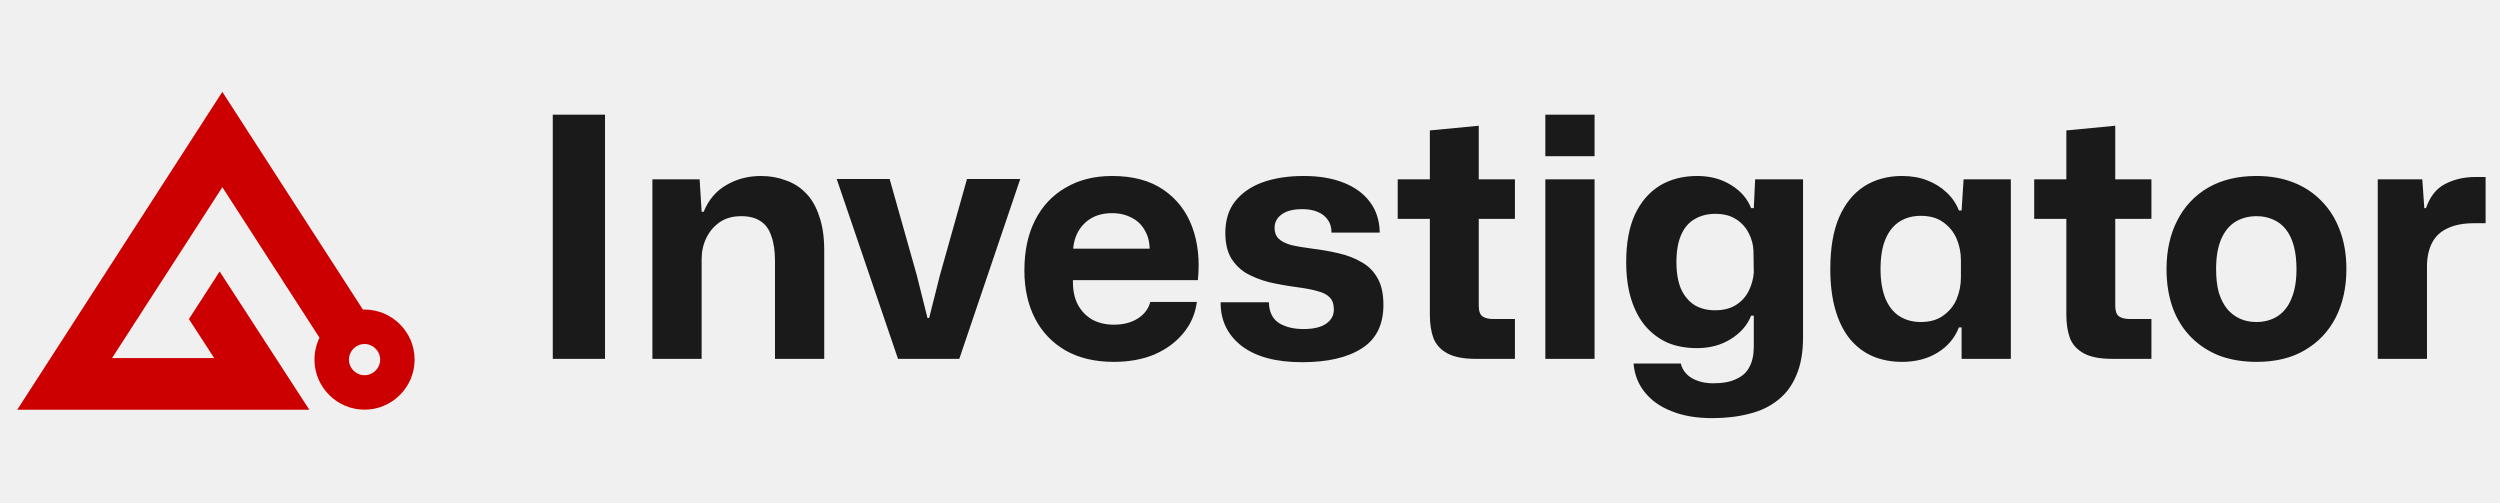
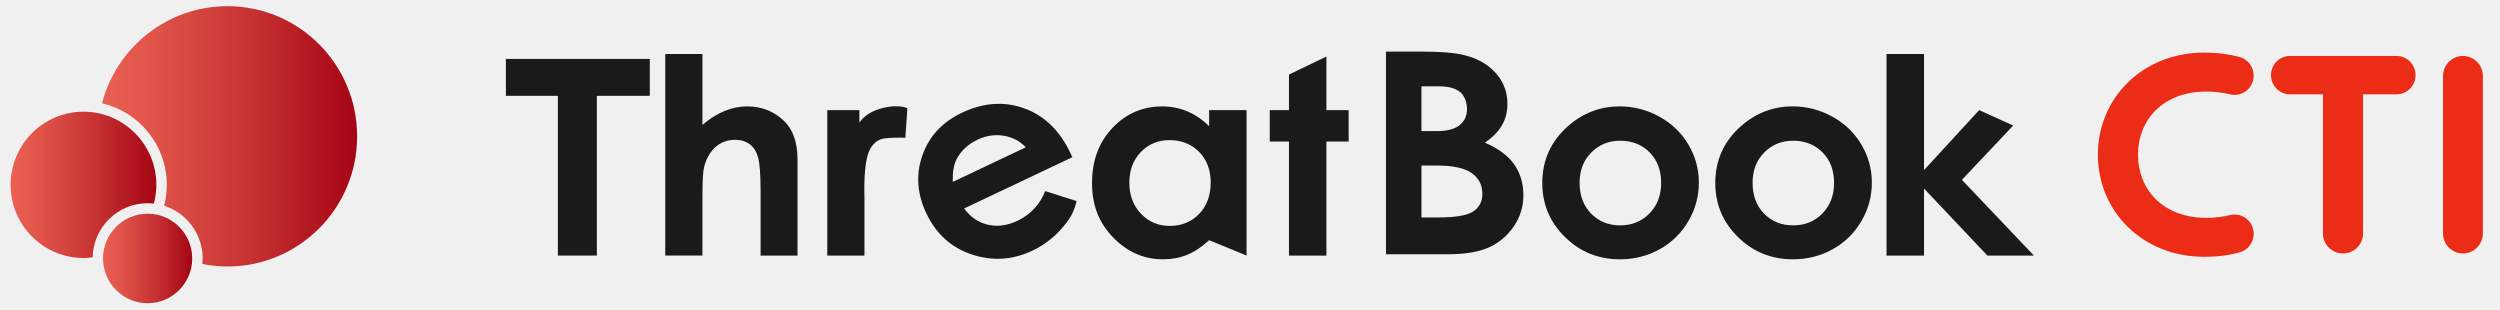
- <svg xmlns="http://www.w3.org/2000/svg" width="209" height="42" viewBox="0 0 209 42" fill="none">
-   <path d="M30.474 25.878C30.427 25.878 30.384 25.878 30.337 25.878L18.587 7.68L1.44 34.255H25.859L18.363 22.696L15.793 26.674L17.906 29.935H9.367L10.526 28.139L13.626 23.333H13.63L16.196 19.358L16.387 19.063L18.587 15.647L26.712 28.236C26.442 28.787 26.291 29.41 26.291 30.065C26.291 32.369 28.17 34.248 30.474 34.248C32.778 34.248 34.661 32.369 34.661 30.065C34.661 27.761 32.782 25.878 30.474 25.878ZM30.474 31.368C29.758 31.368 29.171 30.781 29.171 30.065C29.171 29.348 29.758 28.758 30.474 28.758C31.19 28.758 31.781 29.345 31.781 30.065C31.781 30.785 31.194 31.368 30.474 31.368Z" fill="#CC0000" />
-   <path d="M46.212 30V9.588H50.58V30H46.212ZM54.541 30V14.992H58.489L58.657 17.708H58.825C59.236 16.7 59.871 15.953 60.729 15.468C61.588 14.964 62.549 14.712 63.613 14.712C64.36 14.712 65.051 14.833 65.685 15.076C66.339 15.3 66.899 15.655 67.365 16.14C67.851 16.625 68.224 17.269 68.485 18.072C68.765 18.856 68.905 19.808 68.905 20.928V30H64.789V21.824C64.789 20.984 64.687 20.284 64.481 19.724C64.295 19.164 63.996 18.753 63.585 18.492C63.175 18.212 62.633 18.072 61.961 18.072C61.252 18.072 60.655 18.24 60.169 18.576C59.684 18.912 59.311 19.351 59.049 19.892C58.788 20.433 58.657 21.021 58.657 21.656V30H54.541ZM75.073 30L69.949 14.964H74.373L76.641 23L77.537 26.584H77.677L78.573 23.028L80.841 14.964H85.293L80.197 30H75.073ZM93.114 30.252C91.546 30.252 90.201 29.935 89.082 29.3C87.98 28.665 87.131 27.779 86.534 26.64C85.936 25.483 85.638 24.139 85.638 22.608C85.638 20.984 85.936 19.584 86.534 18.408C87.131 17.232 87.98 16.327 89.082 15.692C90.183 15.039 91.48 14.712 92.974 14.712C94.71 14.712 96.138 15.095 97.257 15.86C98.377 16.625 99.18 17.661 99.665 18.968C100.151 20.275 100.31 21.759 100.142 23.42H89.698C89.679 24.204 89.809 24.876 90.09 25.436C90.388 25.996 90.799 26.425 91.322 26.724C91.844 27.004 92.442 27.144 93.114 27.144C93.897 27.144 94.56 26.976 95.102 26.64C95.662 26.285 96.016 25.819 96.165 25.24H100.058C99.927 26.248 99.544 27.125 98.909 27.872C98.293 28.619 97.491 29.207 96.501 29.636C95.512 30.047 94.383 30.252 93.114 30.252ZM89.698 21.236L89.334 20.788H96.474L96.109 21.236C96.147 20.452 96.025 19.817 95.746 19.332C95.484 18.828 95.111 18.455 94.626 18.212C94.14 17.951 93.59 17.82 92.974 17.82C92.302 17.82 91.723 17.96 91.237 18.24C90.752 18.52 90.37 18.921 90.09 19.444C89.828 19.948 89.698 20.545 89.698 21.236ZM108.85 30.28C106.666 30.28 104.977 29.823 103.782 28.908C102.606 27.975 102.028 26.761 102.046 25.268H106.078C106.097 26.071 106.377 26.649 106.918 27.004C107.46 27.34 108.141 27.508 108.962 27.508C109.802 27.508 110.437 27.359 110.866 27.06C111.296 26.761 111.51 26.369 111.51 25.884C111.51 25.436 111.398 25.1 111.174 24.876C110.95 24.633 110.614 24.456 110.166 24.344C109.718 24.213 109.14 24.101 108.43 24.008C107.59 23.896 106.806 23.756 106.078 23.588C105.369 23.401 104.734 23.149 104.174 22.832C103.633 22.496 103.204 22.057 102.886 21.516C102.588 20.975 102.438 20.293 102.438 19.472C102.438 18.408 102.709 17.531 103.25 16.84C103.81 16.131 104.576 15.599 105.546 15.244C106.536 14.889 107.684 14.712 108.99 14.712C110.278 14.712 111.389 14.899 112.322 15.272C113.274 15.645 114.012 16.187 114.534 16.896C115.057 17.587 115.328 18.436 115.346 19.444H111.314C111.314 19.015 111.212 18.66 111.006 18.38C110.801 18.081 110.512 17.857 110.138 17.708C109.784 17.559 109.364 17.484 108.878 17.484C108.113 17.484 107.534 17.633 107.142 17.932C106.75 18.212 106.554 18.585 106.554 19.052C106.554 19.425 106.666 19.724 106.89 19.948C107.114 20.172 107.46 20.349 107.926 20.48C108.393 20.592 108.99 20.695 109.718 20.788C110.484 20.881 111.221 21.012 111.93 21.18C112.658 21.348 113.302 21.6 113.862 21.936C114.422 22.253 114.861 22.701 115.178 23.28C115.496 23.84 115.654 24.577 115.654 25.492C115.654 27.153 115.048 28.367 113.834 29.132C112.64 29.897 110.978 30.28 108.85 30.28ZM123.372 30C122.364 30 121.58 29.851 121.02 29.552C120.46 29.253 120.068 28.833 119.844 28.292C119.639 27.732 119.536 27.079 119.536 26.332V18.296H116.848V14.992H119.536V10.904L123.624 10.512V14.992H126.648V18.296H123.624V25.548C123.624 25.996 123.727 26.295 123.932 26.444C124.138 26.593 124.436 26.668 124.828 26.668H126.648V30H123.372ZM129.19 30V14.992H133.306V30H129.19ZM129.19 13.06V9.588H133.306V13.06H129.19ZM143.146 34.956C141.821 34.956 140.682 34.76 139.73 34.368C138.778 33.995 138.031 33.463 137.49 32.772C136.949 32.1 136.641 31.307 136.566 30.392H140.514C140.589 30.709 140.738 30.989 140.962 31.232C141.205 31.493 141.513 31.689 141.886 31.82C142.278 31.969 142.726 32.044 143.23 32.044C144.033 32.044 144.677 31.923 145.162 31.68C145.666 31.456 146.03 31.12 146.254 30.672C146.497 30.224 146.618 29.655 146.618 28.964V26.388H146.394C146.077 27.191 145.507 27.844 144.686 28.348C143.883 28.852 142.941 29.104 141.858 29.104C140.962 29.104 140.15 28.955 139.422 28.656C138.713 28.339 138.097 27.881 137.574 27.284C137.051 26.668 136.65 25.912 136.37 25.016C136.09 24.12 135.95 23.084 135.95 21.908C135.95 20.321 136.193 18.996 136.678 17.932C137.182 16.868 137.873 16.065 138.75 15.524C139.646 14.983 140.691 14.712 141.886 14.712C142.969 14.712 143.911 14.964 144.714 15.468C145.517 15.953 146.077 16.597 146.394 17.4H146.618L146.73 14.992H150.734V28.208C150.734 29.459 150.547 30.513 150.174 31.372C149.819 32.231 149.306 32.921 148.634 33.444C147.962 33.985 147.159 34.368 146.226 34.592C145.311 34.835 144.285 34.956 143.146 34.956ZM143.37 25.94C144.079 25.94 144.667 25.791 145.134 25.492C145.601 25.193 145.955 24.801 146.198 24.316C146.441 23.812 146.581 23.299 146.618 22.776L146.59 20.984C146.571 20.461 146.441 19.967 146.198 19.5C145.955 19.015 145.601 18.623 145.134 18.324C144.667 18.025 144.089 17.876 143.398 17.876C142.745 17.876 142.166 18.025 141.662 18.324C141.177 18.604 140.803 19.043 140.542 19.64C140.281 20.237 140.15 20.993 140.15 21.908C140.15 22.823 140.281 23.579 140.542 24.176C140.822 24.773 141.205 25.221 141.69 25.52C142.175 25.8 142.735 25.94 143.37 25.94ZM159.005 30.252C158.109 30.252 157.287 30.093 156.541 29.776C155.813 29.459 155.178 28.973 154.637 28.32C154.114 27.667 153.713 26.855 153.433 25.884C153.153 24.913 153.013 23.784 153.013 22.496C153.013 20.76 153.255 19.323 153.741 18.184C154.245 17.027 154.945 16.159 155.841 15.58C156.755 15.001 157.81 14.712 159.005 14.712C159.789 14.712 160.489 14.833 161.105 15.076C161.739 15.319 162.281 15.655 162.729 16.084C163.195 16.513 163.541 17.017 163.765 17.596H163.989L164.157 14.992H168.105V30H163.989V27.368H163.765C163.429 28.245 162.841 28.945 162.001 29.468C161.161 29.991 160.162 30.252 159.005 30.252ZM160.573 26.92C161.338 26.92 161.963 26.743 162.449 26.388C162.953 26.033 163.326 25.576 163.569 25.016C163.811 24.437 163.933 23.831 163.933 23.196V21.768C163.933 21.115 163.811 20.508 163.569 19.948C163.326 19.388 162.953 18.931 162.449 18.576C161.963 18.221 161.338 18.044 160.573 18.044C159.901 18.044 159.313 18.203 158.809 18.52C158.305 18.837 157.913 19.323 157.633 19.976C157.353 20.629 157.213 21.469 157.213 22.496C157.213 23.485 157.353 24.316 157.633 24.988C157.913 25.641 158.305 26.127 158.809 26.444C159.313 26.761 159.901 26.92 160.573 26.92ZM176.583 30C175.575 30 174.791 29.851 174.231 29.552C173.671 29.253 173.279 28.833 173.055 28.292C172.85 27.732 172.747 27.079 172.747 26.332V18.296H170.059V14.992H172.747V10.904L176.835 10.512V14.992H179.859V18.296H176.835V25.548C176.835 25.996 176.938 26.295 177.143 26.444C177.349 26.593 177.647 26.668 178.039 26.668H179.859V30H176.583ZM188.654 30.252C187.515 30.252 186.489 30.084 185.574 29.748C184.659 29.393 183.866 28.88 183.194 28.208C182.522 27.536 182.009 26.724 181.654 25.772C181.299 24.801 181.122 23.709 181.122 22.496C181.122 20.947 181.421 19.593 182.018 18.436C182.615 17.26 183.474 16.345 184.594 15.692C185.714 15.039 187.067 14.712 188.654 14.712C189.774 14.712 190.791 14.889 191.706 15.244C192.621 15.599 193.405 16.112 194.058 16.784C194.73 17.456 195.243 18.268 195.598 19.22C195.971 20.172 196.158 21.264 196.158 22.496C196.158 24.027 195.859 25.38 195.262 26.556C194.665 27.713 193.806 28.619 192.686 29.272C191.585 29.925 190.241 30.252 188.654 30.252ZM188.626 26.92C189.298 26.92 189.886 26.761 190.39 26.444C190.913 26.108 191.305 25.613 191.566 24.96C191.846 24.307 191.986 23.485 191.986 22.496C191.986 21.749 191.911 21.105 191.762 20.564C191.613 20.004 191.389 19.537 191.09 19.164C190.791 18.791 190.437 18.52 190.026 18.352C189.615 18.165 189.158 18.072 188.654 18.072C187.982 18.072 187.385 18.231 186.862 18.548C186.358 18.865 185.966 19.351 185.686 20.004C185.406 20.657 185.266 21.488 185.266 22.496C185.266 23.243 185.341 23.896 185.49 24.456C185.658 24.997 185.891 25.455 186.19 25.828C186.489 26.183 186.843 26.453 187.254 26.64C187.665 26.827 188.122 26.92 188.626 26.92ZM198.78 30V14.992H202.504L202.672 17.4H202.812C203.148 16.429 203.68 15.757 204.408 15.384C205.154 14.992 206.004 14.796 206.956 14.796C207.124 14.796 207.273 14.796 207.404 14.796C207.534 14.796 207.665 14.796 207.796 14.796V18.66C207.702 18.66 207.572 18.66 207.404 18.66C207.236 18.66 207.058 18.66 206.872 18.66C205.957 18.66 205.21 18.8 204.632 19.08C204.053 19.341 203.624 19.733 203.344 20.256C203.064 20.779 202.914 21.413 202.896 22.16V30H198.78Z" fill="#1A1A1A" />
+ <svg xmlns="http://www.w3.org/2000/svg" width="202" height="25" viewBox="0 0 202 25" fill="none">
+   <g clip-path="url(#clip0_12506_6441)">
+     <path d="M11.928 17.266C9.941 17.266 8.324 18.889 8.324 20.883C8.324 22.877 9.941 24.5 11.928 24.5C13.915 24.5 15.531 22.877 15.531 20.883C15.531 18.889 13.915 17.266 11.928 17.266Z" fill="url(#paint0_linear_12506_6441)" />
+     <path d="M11.928 16.42C12.098 16.42 12.265 16.432 12.43 16.45C12.559 15.965 12.634 15.459 12.634 14.935C12.634 11.676 9.993 9.025 6.746 9.025C3.499 9.025 0.857 11.676 0.857 14.935C0.857 18.194 3.498 20.845 6.745 20.845C6.996 20.845 7.242 20.824 7.485 20.793C7.533 18.373 9.505 16.42 11.927 16.42H11.928Z" fill="url(#paint1_linear_12506_6441)" />
+     <path d="M18.38 0.5C13.512 0.5 9.421 3.833 8.243 8.348C11.236 9.034 13.477 11.725 13.477 14.934C13.477 15.518 13.399 16.083 13.259 16.625C15.062 17.194 16.374 18.887 16.374 20.882C16.374 21.035 16.366 21.185 16.351 21.333C17.007 21.462 17.685 21.533 18.379 21.533C24.166 21.533 28.856 16.825 28.856 11.016C28.856 5.208 24.166 0.5 18.38 0.5Z" fill="url(#paint2_linear_12506_6441)" />
+   </g>
+   <path d="M82.241 17.826C81.391 18.23 80.58 18.339 79.81 18.155C79.04 17.972 78.404 17.534 77.903 16.844L86.648 12.7L86.405 12.19C85.531 10.442 84.294 9.289 82.692 8.731C81.091 8.172 79.436 8.298 77.727 9.107C76.118 9.87 75.047 11.036 74.511 12.607C73.977 14.178 74.112 15.768 74.917 17.381C75.703 18.954 76.893 20.01 78.484 20.548C80.076 21.087 81.723 21.056 83.425 20.25C84.521 19.731 85.374 18.989 85.983 18.231C86.591 17.474 86.777 17.076 86.989 16.247L84.45 15.439C84.064 16.479 83.259 17.342 82.241 17.825V17.826ZM77.295 12.856C77.66 12.17 78.222 11.648 78.982 11.288C79.681 10.956 80.388 10.85 81.101 10.969C81.815 11.088 82.409 11.398 82.883 11.902L76.982 14.699C76.961 13.9 77.066 13.286 77.296 12.856H77.295Z" fill="#1A1A1A" />
+   <path d="M40.876 7.743H45.077V20.65H48.226V7.743H52.504V4.761H40.876V7.743Z" fill="#1A1A1A" />
+   <path d="M72.087 8.596C69.971 8.822 69.438 9.925 69.438 9.925V8.9H66.844V20.65H69.848V15.897L69.837 15.325C69.837 13.684 69.998 12.581 70.319 12.02C70.64 11.459 71.038 11.238 71.499 11.178C71.892 11.126 72.724 11.101 73.151 11.135L73.317 8.748C72.889 8.546 72.306 8.586 72.087 8.596Z" fill="#1A1A1A" />
+   <path d="M60.36 8.596C59.745 8.596 59.14 8.721 58.541 8.968C57.943 9.216 57.348 9.588 56.757 10.087V4.362H53.752V20.648H56.757V15.929C56.757 14.669 56.8 13.863 56.889 13.51C57.059 12.826 57.364 12.286 57.803 11.891C58.243 11.494 58.77 11.297 59.383 11.297C59.856 11.297 60.253 11.415 60.575 11.653C60.897 11.891 61.124 12.252 61.257 12.733C61.389 13.215 61.456 14.138 61.456 15.498V20.65H64.439V12.885C64.439 11.53 64.088 10.505 63.385 9.806C62.564 9 61.555 8.596 60.358 8.596H60.36Z" fill="#1A1A1A" />
+   <path d="M158.522 14.531L162.665 10.143L159.916 8.898L155.46 13.744V4.362H152.432V20.65H155.46V15.234L160.582 20.65H164.34L158.522 14.531Z" fill="#1A1A1A" />
+   <path d="M148.058 9.428C147.056 8.874 145.986 8.596 144.848 8.596C143.273 8.596 141.879 9.129 140.668 10.194C139.287 11.418 138.595 12.948 138.595 14.785C138.595 16.499 139.207 17.955 140.43 19.154C141.654 20.352 143.13 20.952 144.859 20.952C146.034 20.952 147.11 20.68 148.085 20.136C149.061 19.592 149.832 18.838 150.397 17.873C150.962 16.908 151.246 15.872 151.246 14.763C151.246 13.655 150.965 12.636 150.403 11.685C149.841 10.734 149.059 9.982 148.059 9.428H148.058ZM147.251 17.248C146.622 17.889 145.833 18.209 144.886 18.209C143.938 18.209 143.155 17.892 142.536 17.258C141.917 16.625 141.609 15.796 141.609 14.773C141.609 13.751 141.922 12.963 142.546 12.326C143.172 11.689 143.955 11.371 144.894 11.371C145.833 11.371 146.647 11.686 147.266 12.316C147.885 12.946 148.193 13.765 148.193 14.773C148.193 15.781 147.879 16.606 147.248 17.246L147.251 17.248Z" fill="#1A1A1A" />
+   <path d="M119.979 11.527C120.622 11.082 121.085 10.605 121.372 10.097C121.658 9.588 121.8 9.023 121.8 8.399C121.8 7.441 121.487 6.61 120.858 5.904C120.231 5.2 119.385 4.717 118.324 4.456C117.576 4.263 116.393 4.167 114.776 4.167H111.988V20.544H116.96C118.391 20.544 119.515 20.356 120.327 19.981C121.139 19.606 121.803 19.04 122.318 18.283C122.834 17.525 123.091 16.688 123.091 15.767C123.091 14.846 122.843 13.98 122.345 13.278C121.847 12.577 121.059 11.993 119.982 11.526L119.979 11.527ZM114.853 6.974H116.233C117.008 6.974 117.584 7.124 117.963 7.425C118.343 7.726 118.532 8.298 118.532 8.811C118.532 9.361 118.333 9.795 117.932 10.114C117.533 10.433 116.922 10.592 116.099 10.592H114.853V6.974ZM119.043 17.081C118.555 17.408 117.611 17.571 116.209 17.571H114.855V13.374H116.064C117.394 13.374 118.344 13.579 118.916 13.987C119.488 14.395 119.775 14.952 119.775 15.657C119.775 16.28 119.531 16.755 119.044 17.081H119.043Z" fill="#1A1A1A" />
+   <path d="M97.694 10.196C97.156 9.663 96.569 9.263 95.933 8.997C95.298 8.731 94.618 8.598 93.896 8.598C92.324 8.598 90.987 9.177 89.887 10.336C88.786 11.496 88.236 12.982 88.236 14.796C88.236 16.61 88.804 18.009 89.942 19.186C91.079 20.363 92.426 20.952 93.985 20.952C94.679 20.952 95.323 20.832 95.918 20.59C96.512 20.349 97.105 19.954 97.696 19.407L100.722 20.648V8.898H97.696V10.194L97.694 10.196ZM96.888 17.286C96.262 17.931 95.473 18.253 94.522 18.253C93.572 18.253 92.826 17.925 92.196 17.271C91.565 16.616 91.251 15.78 91.251 14.765C91.251 13.749 91.56 12.931 92.178 12.286C92.797 11.642 93.574 11.32 94.51 11.32C95.447 11.32 96.26 11.636 96.886 12.27C97.512 12.903 97.825 13.732 97.825 14.755C97.825 15.777 97.512 16.643 96.886 17.288L96.888 17.286Z" fill="#1A1A1A" />
+   <path d="M107.174 4.568L104.148 6.023V8.898H102.596V11.437H104.148V20.65H107.174V11.437H108.971V8.898H107.174V4.568Z" fill="#1A1A1A" />
+   <path d="M134.081 9.428C133.079 8.874 132.009 8.596 130.871 8.596C129.296 8.596 127.903 9.129 126.69 10.194C125.309 11.418 124.617 12.948 124.617 14.785C124.617 16.499 125.228 17.955 126.451 19.154C127.674 20.352 129.152 20.952 130.881 20.952C132.056 20.952 133.132 20.68 134.107 20.136C135.083 19.592 135.853 18.838 136.419 17.873C136.984 16.908 137.268 15.872 137.268 14.763C137.268 13.655 136.987 12.636 136.425 11.685C135.863 10.734 135.081 9.982 134.08 9.428H134.081ZM133.276 17.248C132.647 17.889 131.858 18.209 130.91 18.209C129.963 18.209 129.179 17.892 128.561 17.258C127.942 16.625 127.633 15.796 127.633 14.773C127.633 13.751 127.946 12.963 128.572 12.326C129.198 11.689 129.982 11.371 130.922 11.371C131.862 11.371 132.675 11.686 133.293 12.316C133.912 12.946 134.221 13.765 134.221 14.773C134.221 15.781 133.906 16.606 133.277 17.246L133.276 17.248Z" fill="#1A1A1A" />
+   <g clip-path="url(#clip1_12506_6441)">
+     <path d="M178.101 4.25C179.248 4.25 180.176 4.394 180.962 4.607C181.633 4.789 182.098 5.407 182.098 6.111C182.098 7.121 181.165 7.855 180.194 7.624C179.595 7.482 178.951 7.397 178.279 7.397C174.749 7.397 172.75 9.712 172.75 12.5C172.75 15.288 174.749 17.603 178.279 17.603C178.951 17.603 179.595 17.518 180.194 17.376C181.166 17.145 182.098 17.879 182.098 18.89C182.098 19.593 181.633 20.212 180.962 20.393C180.177 20.606 179.248 20.75 178.101 20.75C173.105 20.75 169.508 17.064 169.508 12.5C169.508 7.937 173.105 4.25 178.101 4.25Z" fill="#EB2D17" />
+     <path d="M187.693 7.622H185.028C184.182 7.622 183.496 6.927 183.496 6.07C183.496 5.214 184.182 4.519 185.028 4.519H193.644C194.49 4.519 195.176 5.214 195.176 6.07C195.176 6.927 194.49 7.622 193.644 7.622H190.935V18.86C190.935 19.755 190.209 20.48 189.314 20.48C188.419 20.48 187.693 19.755 187.693 18.86V7.622Z" fill="#EB2D17" />
+     <path d="M199.006 4.519C199.895 4.519 200.616 5.249 200.616 6.149V18.85C200.616 19.75 199.895 20.48 199.006 20.48C198.117 20.48 197.396 19.75 197.396 18.85V6.149C197.396 5.249 198.117 4.52 199.006 4.52V4.519Z" fill="#EB2D17" />
+   </g>
+   <defs>
+     <linearGradient id="paint0_linear_12506_6441" x1="8.324" y1="20.883" x2="15.531" y2="20.883" gradientUnits="userSpaceOnUse">
+       <stop stop-color="#EA6052" />
+       <stop offset="0.2" stop-color="#E05449" />
+       <stop offset="0.56" stop-color="#C83434" />
+       <stop offset="1" stop-color="#A50514" />
+     </linearGradient>
+     <linearGradient id="paint1_linear_12506_6441" x1="0.857" y1="14.935" x2="12.634" y2="14.935" gradientUnits="userSpaceOnUse">
+       <stop stop-color="#EA6052" />
+       <stop offset="0.2" stop-color="#E05449" />
+       <stop offset="0.56" stop-color="#C83434" />
+       <stop offset="1" stop-color="#A50514" />
+     </linearGradient>
+     <linearGradient id="paint2_linear_12506_6441" x1="8.243" y1="11.016" x2="28.857" y2="11.016" gradientUnits="userSpaceOnUse">
+       <stop stop-color="#EA6052" />
+       <stop offset="0.2" stop-color="#E05449" />
+       <stop offset="0.56" stop-color="#C83434" />
+       <stop offset="1" stop-color="#A50514" />
+     </linearGradient>
+     <clipPath id="clip0_12506_6441">
+       <rect width="28" height="24" fill="white" transform="translate(0.857056 0.5)" />
+     </clipPath>
+     <clipPath id="clip1_12506_6441">
+       <rect width="31.108" height="16.501" fill="white" transform="translate(169.508 4.2495)" />
+     </clipPath>
+   </defs>
</svg>
